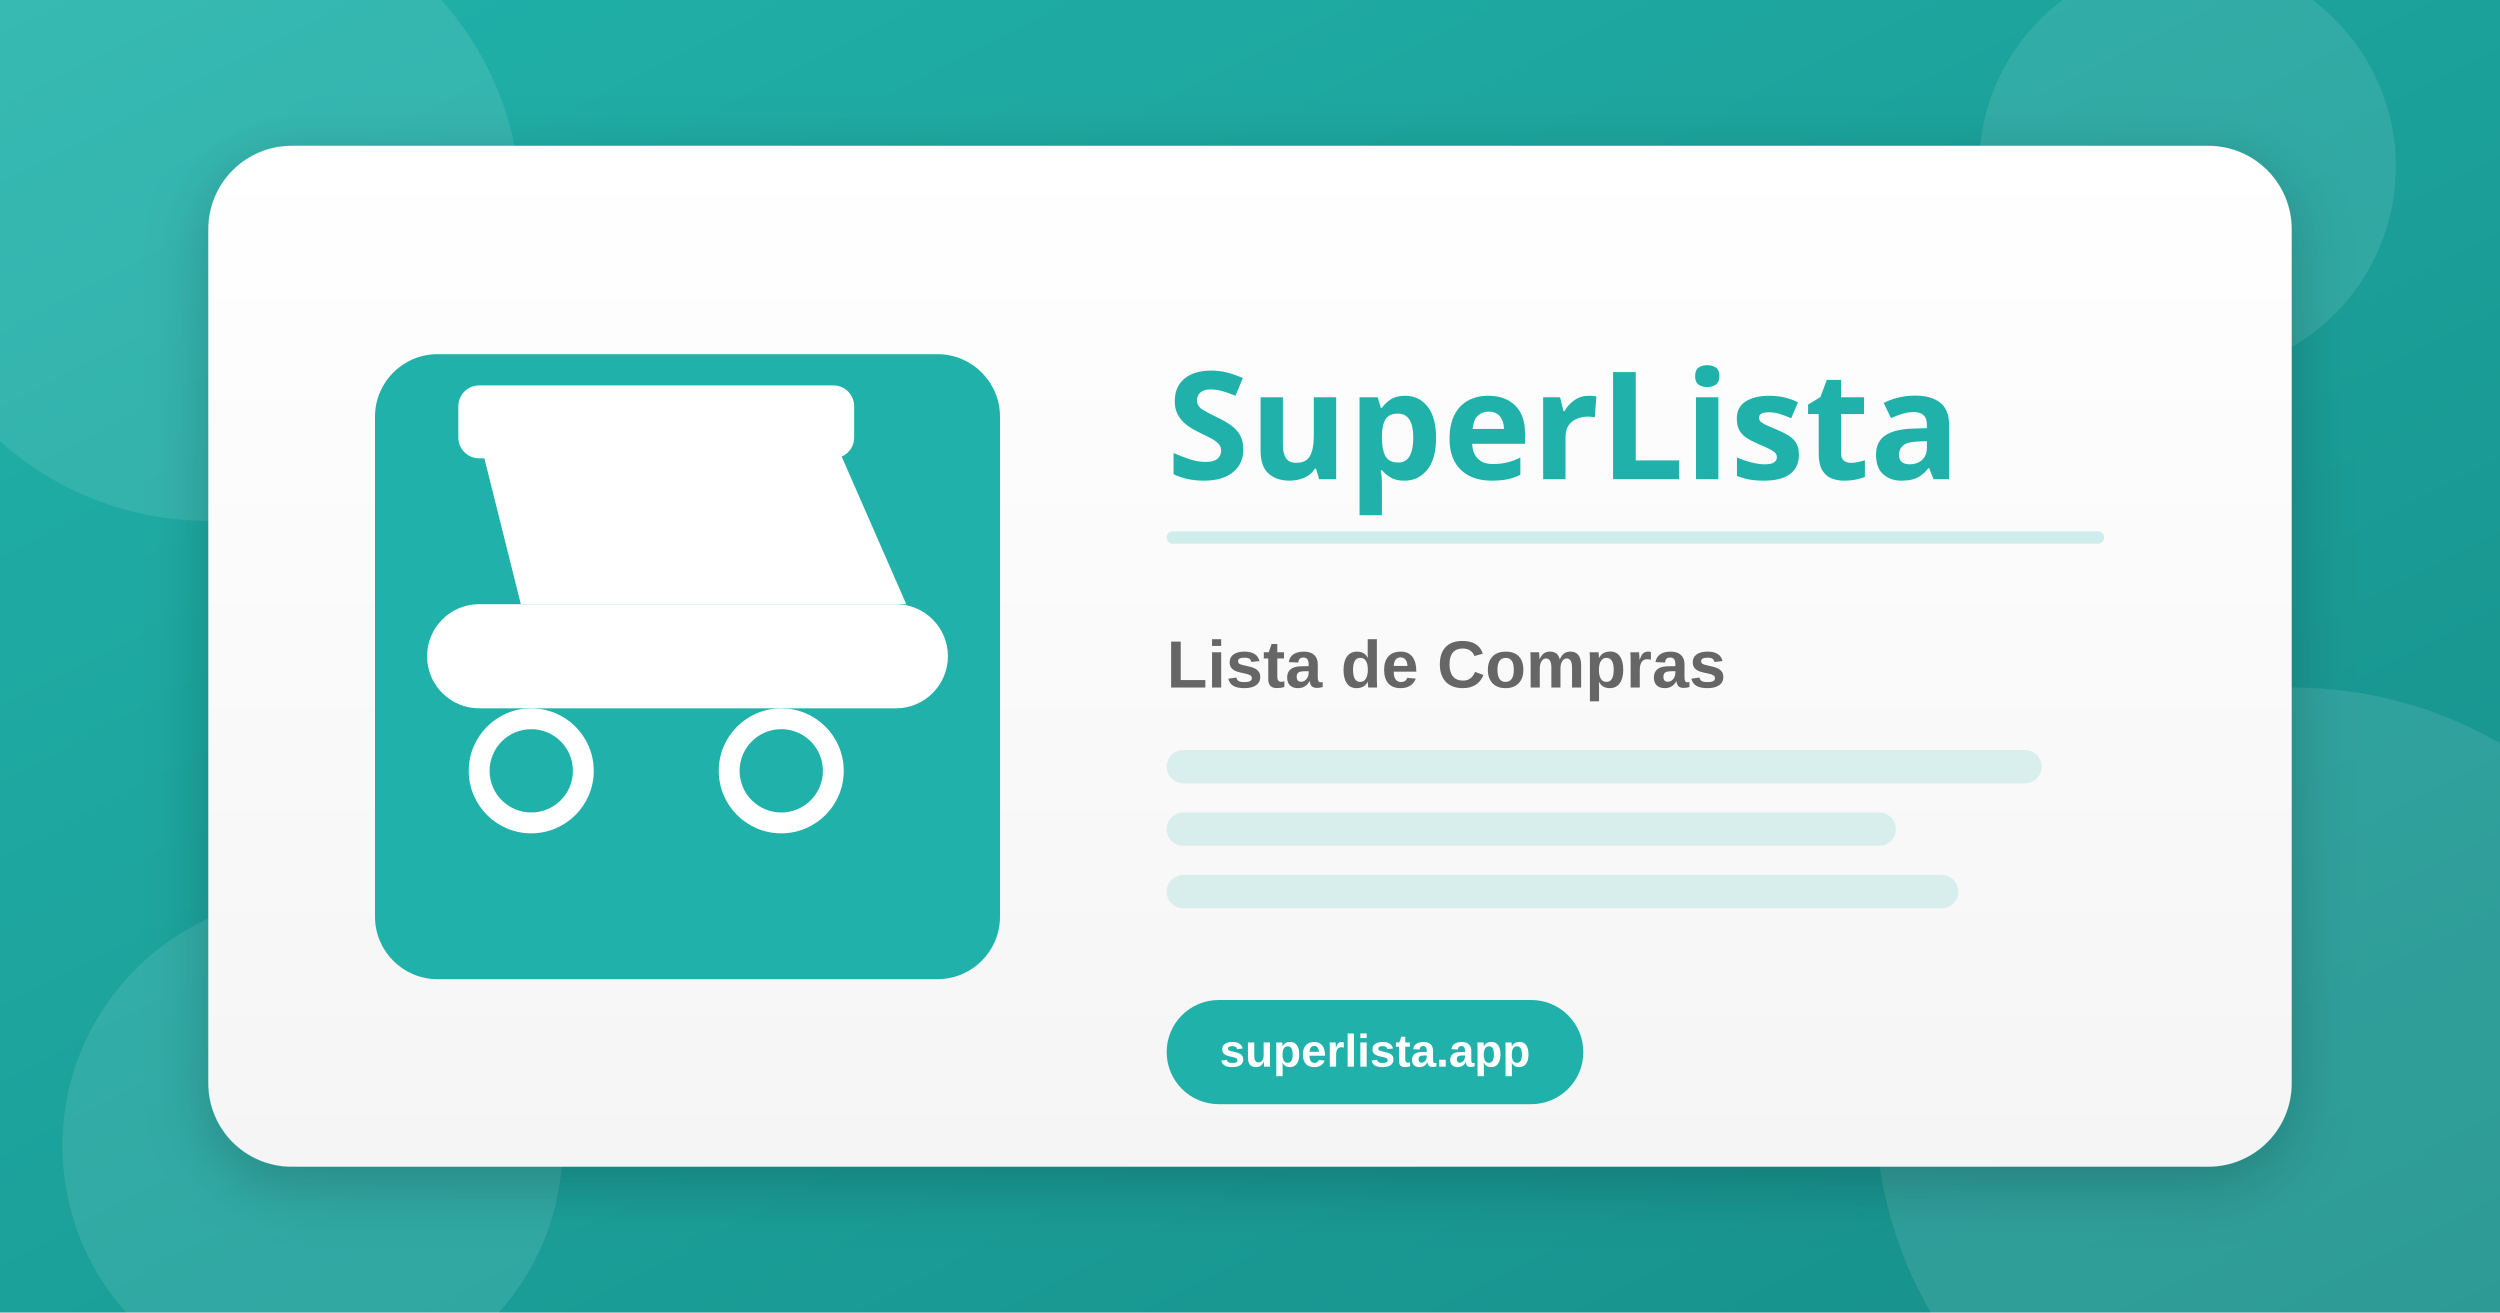
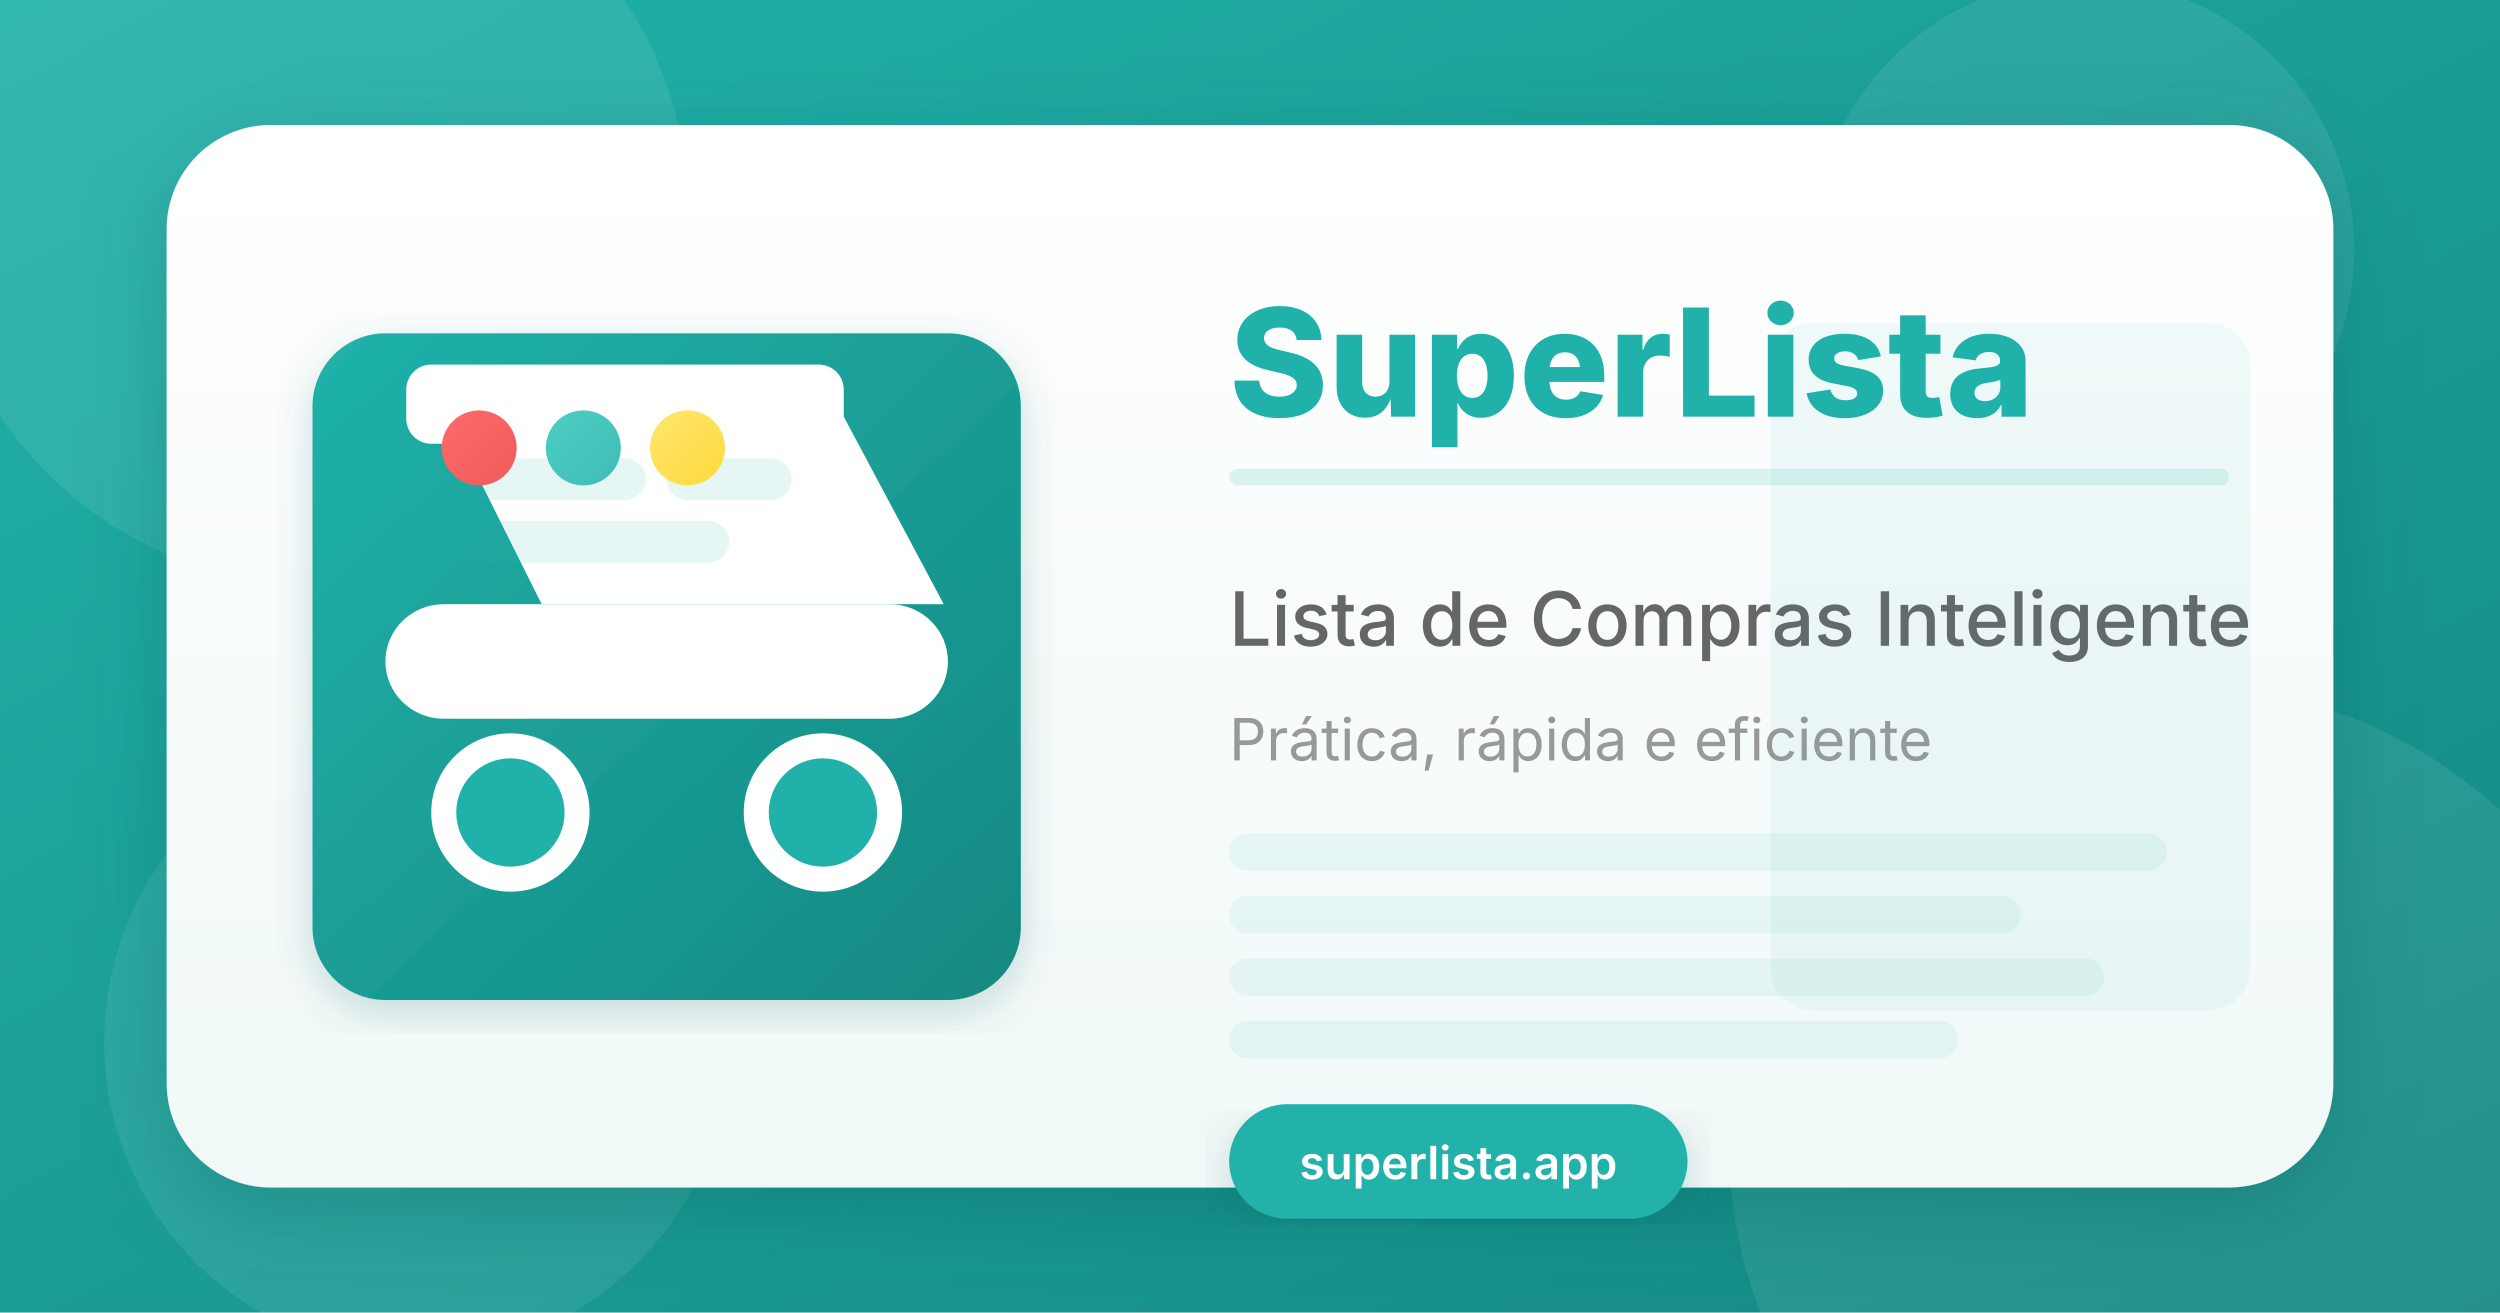
<svg xmlns="http://www.w3.org/2000/svg" viewBox="0 0 1200 630">
  <defs>
-     <linearGradient id="bg" x1="0%" y1="0%" x2="100%" y2="100%">
+     <linearGradient id="bgGrad" x1="0%" y1="0%" x2="100%" y2="100%">
      <stop offset="0%" style="stop-color:#20B2AA" />
-       <stop offset="100%" style="stop-color:#178F8A" />
+       <stop offset="50%" style="stop-color:#1A9D96" />
+       <stop offset="100%" style="stop-color:#138881" />
    </linearGradient>
-     <linearGradient id="card" x1="0%" y1="0%" x2="0%" y2="100%">
+     <linearGradient id="cardGrad" x1="0%" y1="0%" x2="0%" y2="100%">
      <stop offset="0%" style="stop-color:#FFFFFF" />
-       <stop offset="100%" style="stop-color:#F5F5F5" />
+       <stop offset="100%" style="stop-color:#F0F9F8" />
    </linearGradient>
-     <filter id="shadow" x="-10%" y="-10%" width="120%" height="130%">
-       <feDropShadow dx="0" dy="8" stdDeviation="15" flood-color="#00000033" />
+     <linearGradient id="itemGrad1" x1="0%" y1="0%" x2="100%" y2="100%">
+       <stop offset="0%" style="stop-color:#FF6B6B" />
+       <stop offset="100%" style="stop-color:#EE5A5A" />
+     </linearGradient>
+     <linearGradient id="itemGrad2" x1="0%" y1="0%" x2="100%" y2="100%">
+       <stop offset="0%" style="stop-color:#4ECDC4" />
+       <stop offset="100%" style="stop-color:#3DBDB5" />
+     </linearGradient>
+     <linearGradient id="itemGrad3" x1="0%" y1="0%" x2="100%" y2="100%">
+       <stop offset="0%" style="stop-color:#FFE66D" />
+       <stop offset="100%" style="stop-color:#FFD93D" />
+     </linearGradient>
+     <filter id="shadow" x="-10%" y="-10%" width="120%" height="120%">
+       <feDropShadow dx="0" dy="12" stdDeviation="20" flood-color="#0D5C58" flood-opacity="0.3" />
+     </filter>
+     <filter id="softShadow" x="-5%" y="-5%" width="110%" height="110%">
+       <feDropShadow dx="0" dy="6" stdDeviation="10" flood-color="#0D5C58" flood-opacity="0.2" />
    </filter>
  </defs>
-   <rect width="1200" height="630" fill="url(#bg)" />
-   <g fill="#FFFFFF" opacity="0.1">
-     <circle cx="100" cy="100" r="150" />
-     <circle cx="1100" cy="530" r="200" />
-     <circle cx="1050" cy="80" r="100" />
-     <circle cx="150" cy="550" r="120" />
+   <rect width="1200" height="630" fill="url(#bgGrad)" />
+   <g fill="#FFFFFF" opacity="0.08">
+     <circle cx="150" cy="100" r="180" />
+     <circle cx="1050" cy="550" r="220" />
+     <circle cx="1000" cy="120" r="130" />
+     <circle cx="200" cy="500" r="150" />
  </g>
-   <rect x="100" y="70" width="1000" height="490" rx="40" fill="url(#card)" filter="url(#shadow)" />
-   <rect x="180" y="170" width="300" height="300" rx="30" fill="#20B2AA" />
+   <g fill="url(#cardGrad)" filter="url(#shadow)">
+     <rect x="80" y="60" width="1040" height="510" rx="50" />
+   </g>
+   <g filter="url(#softShadow)">
+     <rect x="150" y="160" width="340" height="320" rx="35" fill="url(#bgGrad)" />
+   </g>
  <g fill="#FFFFFF">
-     <rect x="205" y="290" width="250" height="50" rx="25" />
-     <circle cx="255" cy="370" r="30" />
-     <circle cx="375" cy="370" r="30" />
-     <path d="M230 210h170l35 80H250l-20-80z" />
-     <rect x="220" y="185" width="190" height="35" rx="10" />
+     <rect x="185" y="290" width="270" height="55" rx="28" />
+     <circle cx="245" cy="390" r="38" />
+     <circle cx="395" cy="390" r="38" />
+     <path d="M215 200h190l48 90H260l-45-90z" />
+     <rect x="195" y="175" width="210" height="38" rx="12" />
  </g>
  <g fill="#20B2AA">
-     <circle cx="255" cy="370" r="20" />
-     <circle cx="375" cy="370" r="20" />
+     <circle cx="245" cy="390" r="26" />
+     <circle cx="395" cy="390" r="26" />
  </g>
-   <text x="560" y="230" font-family="Arial Black, sans-serif" font-size="72" font-weight="900" fill="#20B2AA">SuperLista</text>
-   <rect x="560" y="255" width="450" height="6" rx="3" fill="#20B2AA" opacity="0.2" />
-   <text x="560" y="330" font-family="Arial, sans-serif" font-size="32" font-weight="600" fill="#666666">Lista de Compras</text>
-   <g fill="#20B2AA" opacity="0.15">
-     <rect x="560" y="360" width="420" height="16" rx="8" />
-     <rect x="560" y="390" width="350" height="16" rx="8" />
-     <rect x="560" y="420" width="380" height="16" rx="8" />
+   <g fill="#20B2AA" opacity="0.12">
+     <rect x="220" y="220" width="90" height="20" rx="10" />
+     <rect x="320" y="220" width="60" height="20" rx="10" />
+     <rect x="220" y="250" width="130" height="20" rx="10" />
  </g>
-   <g fill="#20B2AA">
-     <rect x="560" y="480" width="200" height="50" rx="25" />
-     <text x="660" y="512" font-family="Arial, sans-serif" font-size="22" font-weight="700" fill="#FFFFFF" text-anchor="middle">superlista.app</text>
+   <circle cx="230" cy="215" r="18" fill="url(#itemGrad1)" />
+   <circle cx="280" cy="215" r="18" fill="url(#itemGrad2)" />
+   <circle cx="330" cy="215" r="18" fill="url(#itemGrad3)" />
+   <text x="590" y="200" font-family="system-ui, -apple-system, sans-serif" font-size="72" font-weight="800" fill="#20B2AA">SuperLista</text>
+   <rect x="590" y="225" width="480" height="8" rx="4" fill="#20B2AA" opacity="0.15" />
+   <text x="590" y="310" font-family="system-ui, -apple-system, sans-serif" font-size="36" font-weight="500" fill="#666666">Lista de Compras Inteligente</text>
+   <text x="590" y="365" font-family="system-ui, -apple-system, sans-serif" font-size="28" font-weight="400" fill="#999999">Prática, rápida e eficiente</text>
+   <g fill="#20B2AA" opacity="0.08">
+     <rect x="590" y="400" width="450" height="18" rx="9" />
+     <rect x="590" y="430" width="380" height="18" rx="9" />
+     <rect x="590" y="460" width="420" height="18" rx="9" />
+     <rect x="590" y="490" width="350" height="18" rx="9" />
+   </g>
+   <g filter="url(#softShadow)">
+     <rect x="590" y="530" width="220" height="55" rx="28" fill="#20B2AA" />
+     <text x="700" y="566" font-family="system-ui, -apple-system, sans-serif" font-size="22" font-weight="600" fill="#FFFFFF" text-anchor="middle">superlista.app</text>
+   </g>
+   <g fill="#20B2AA" opacity="0.06">
+     <rect x="850" y="155" width="230" height="330" rx="20" />
  </g>
</svg>
